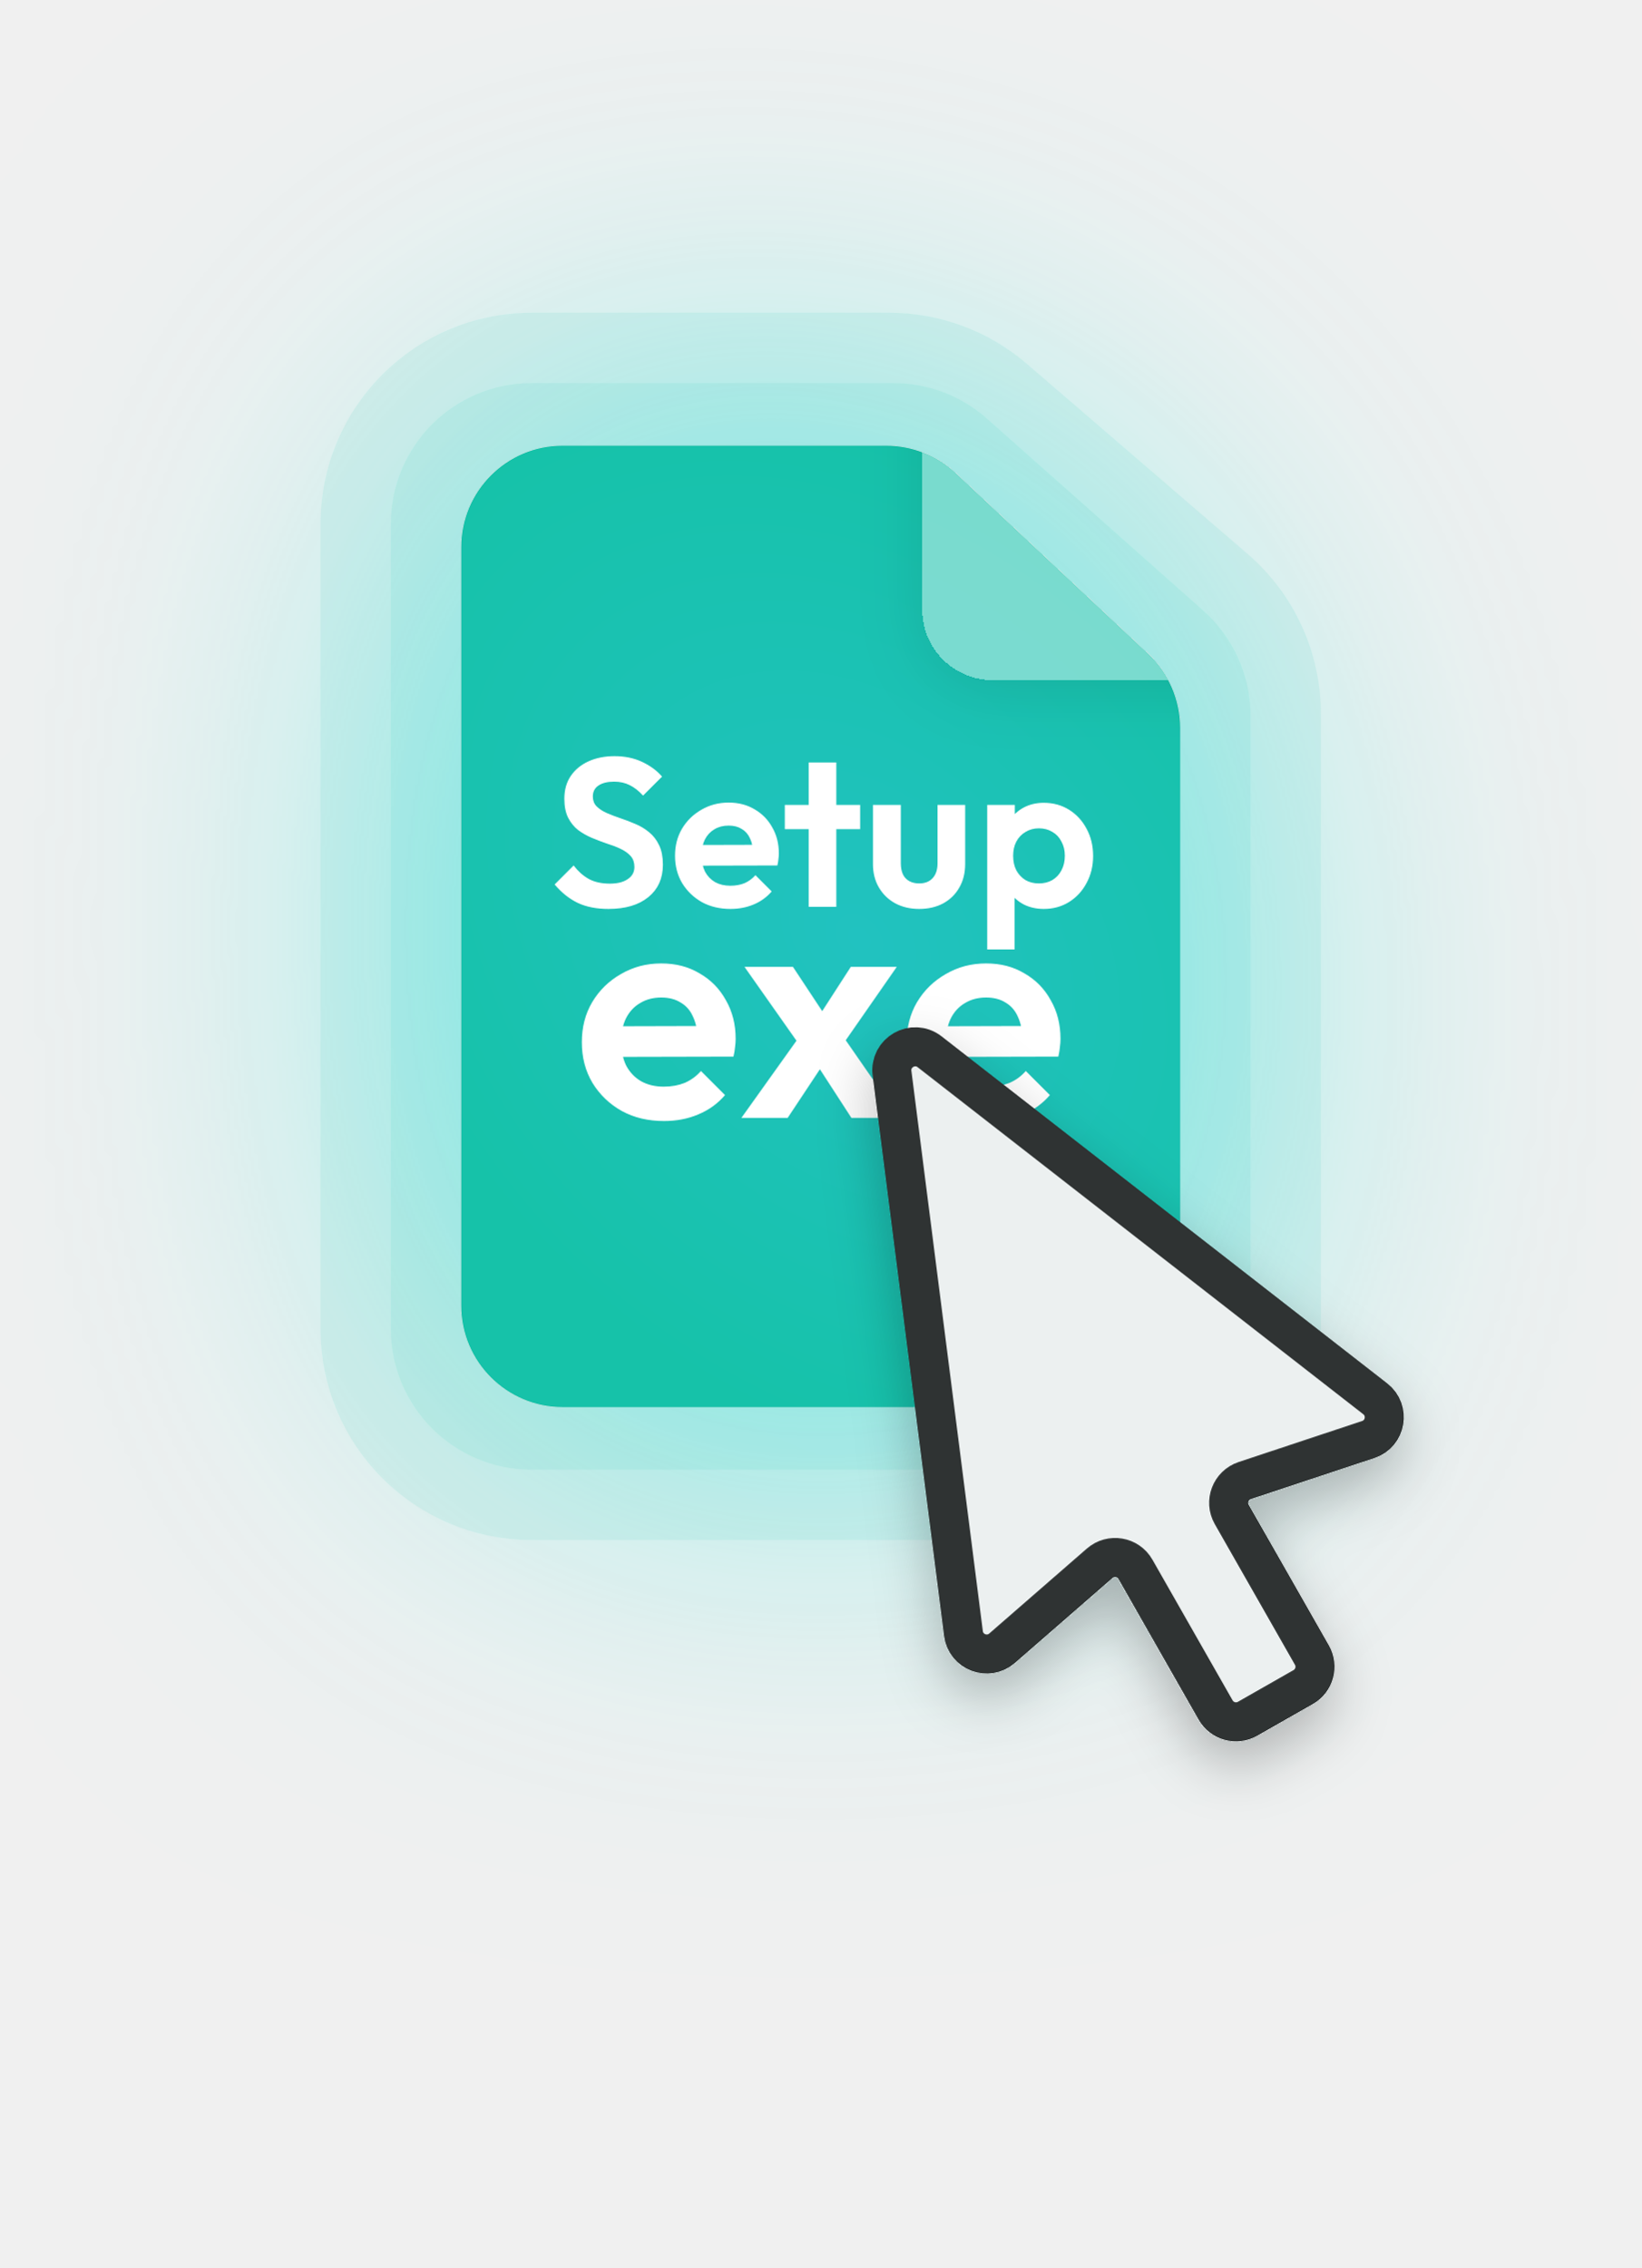
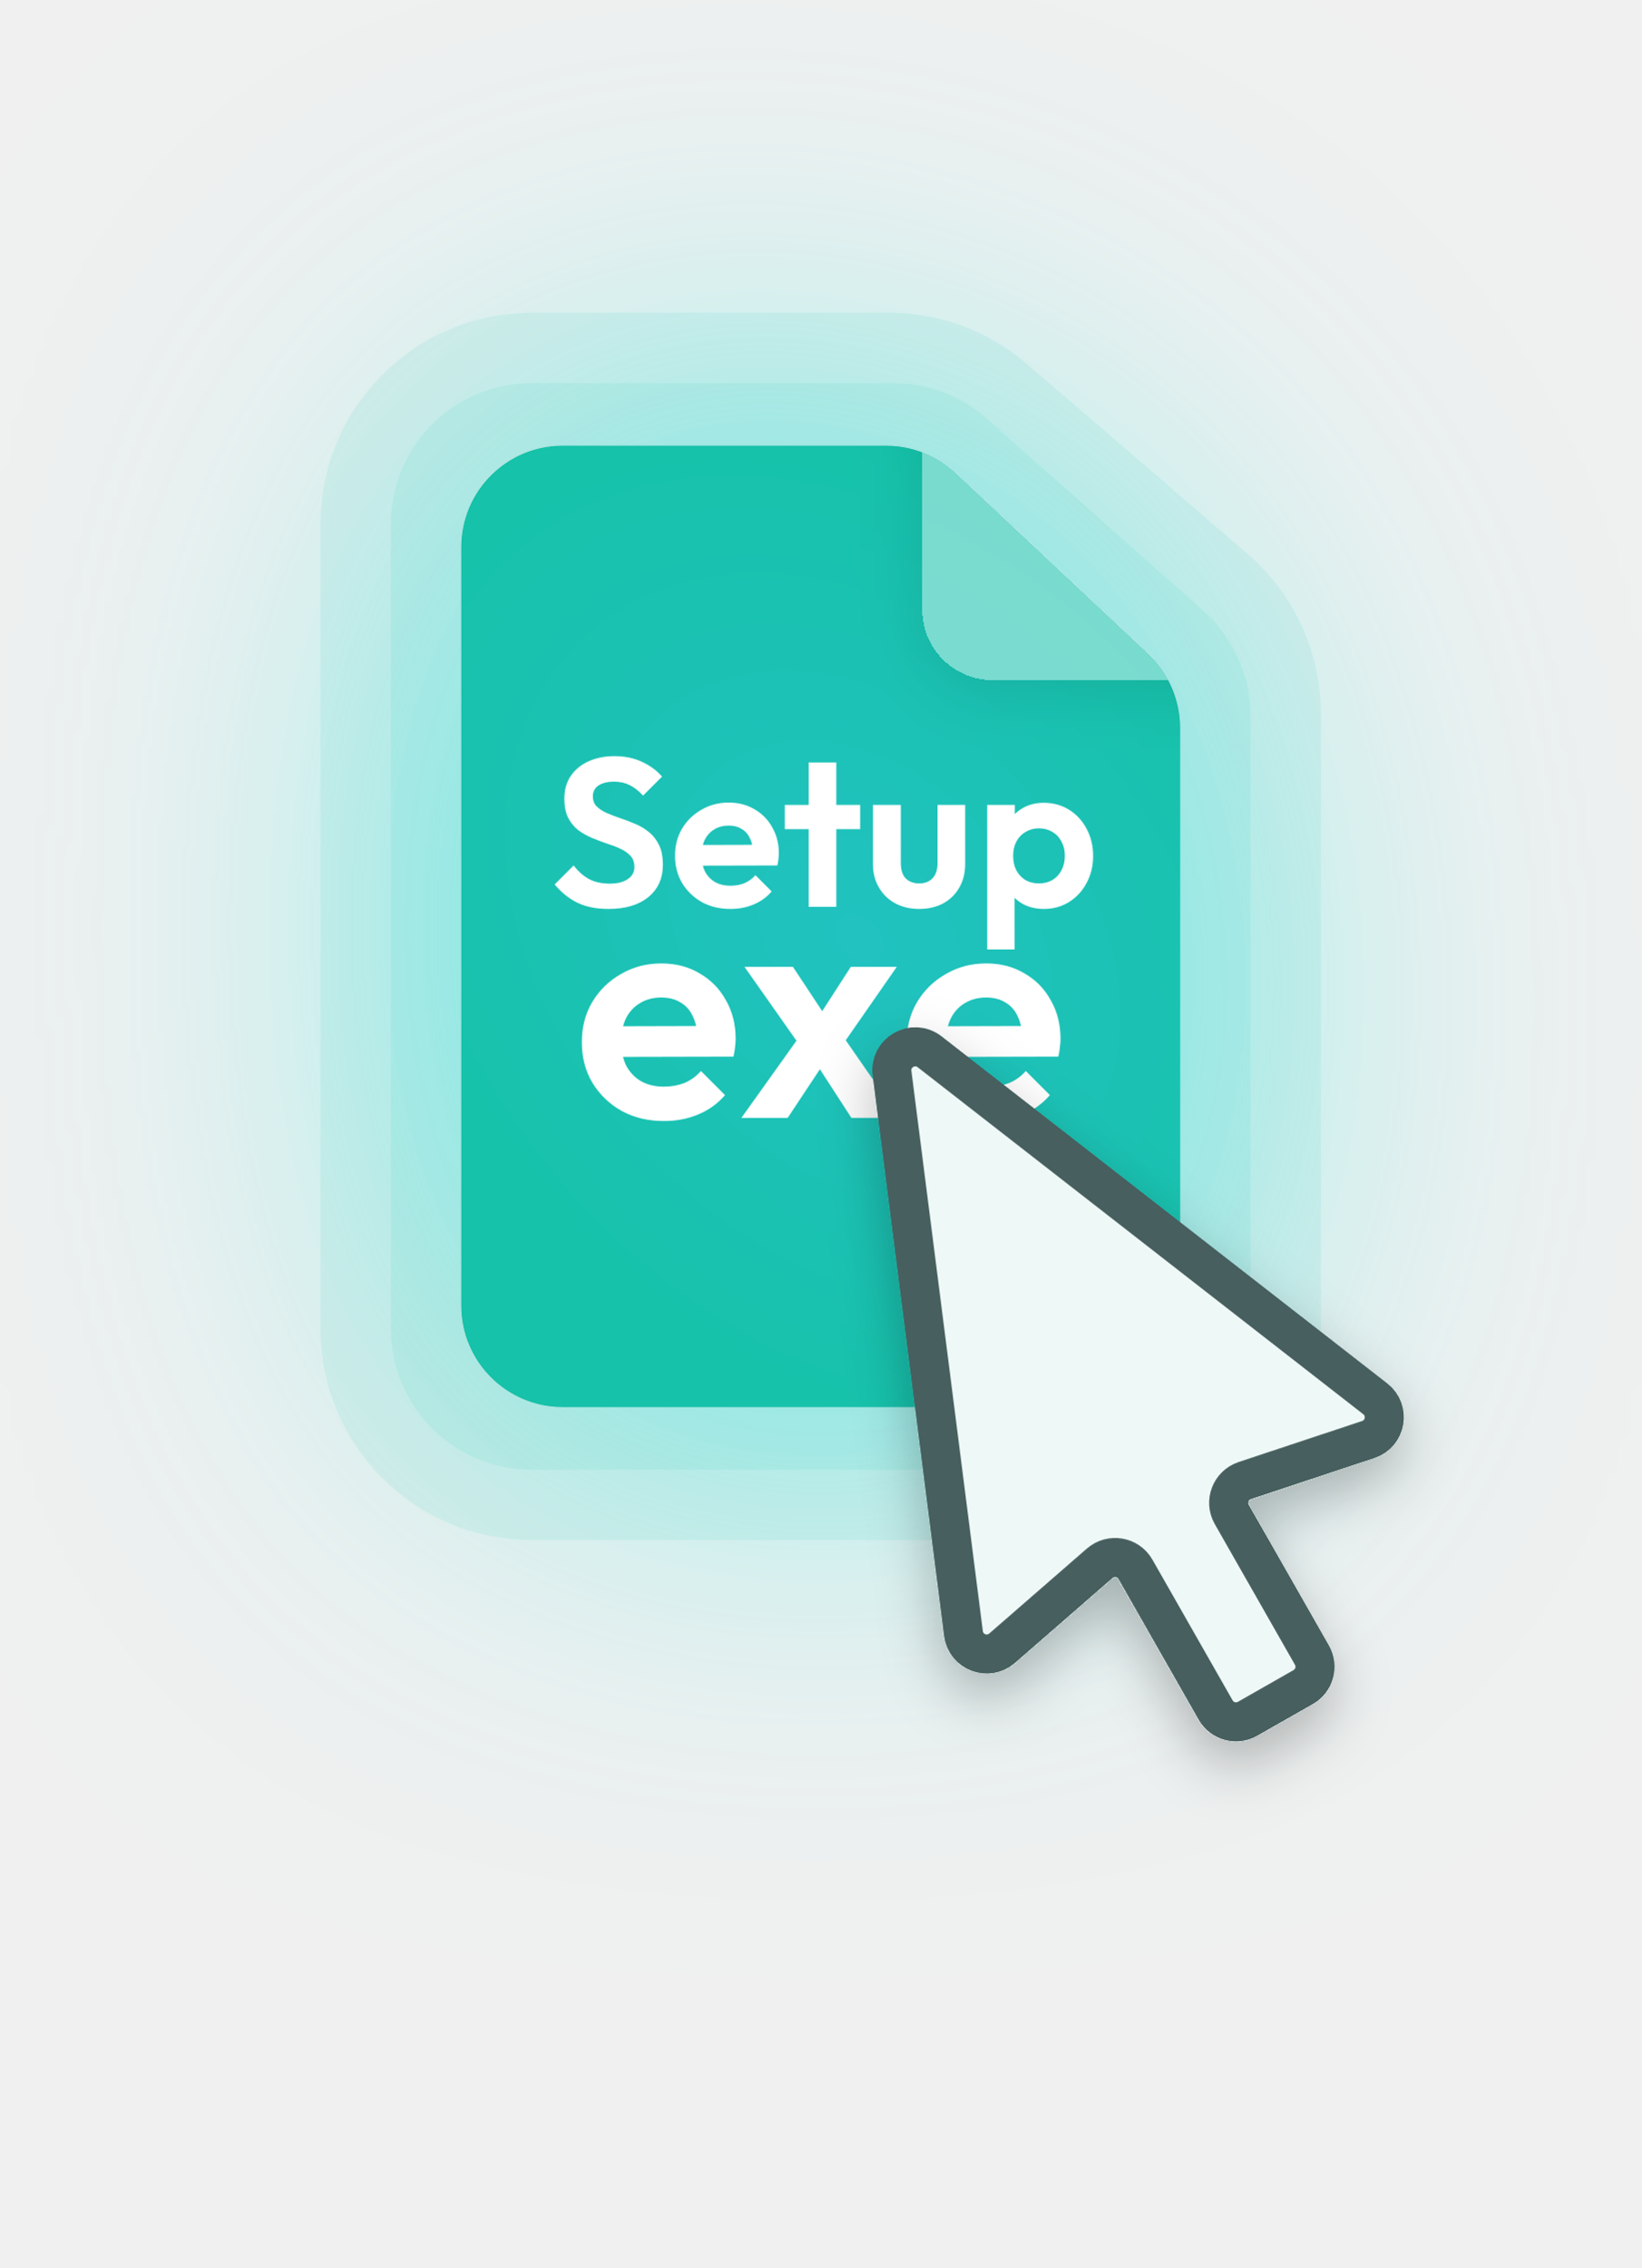
<svg xmlns="http://www.w3.org/2000/svg" width="210" height="290" viewBox="0 0 210 290" fill="none">
  <g clip-path="url(#clip0_195_206)">
    <path opacity="0.09" d="M41 67C41 52.088 53.088 40 68 40H113.761C120.227 40 126.478 42.32 131.377 46.539L159.616 70.852C165.574 75.981 169 83.452 169 91.313V170C169 184.912 156.912 197 142 197H68C53.088 197 41 184.912 41 170V67Z" fill="url(#paint0_radial_195_206)" />
    <path opacity="0.09" d="M50 67C50 57.059 58.059 49 68 49H114.309C118.711 49 122.96 50.613 126.253 53.534L153.944 78.096C157.796 81.512 160 86.414 160 91.562V170C160 179.941 151.941 188 142 188H68C58.059 188 50 179.941 50 170V67Z" fill="url(#paint1_radial_195_206)" />
    <g filter="url(#filter0_d_195_206)">
      <path d="M59 70C59 62.82 64.82 57 72 57H113.355C116.66 57 119.841 58.259 122.251 60.521L146.896 83.649C149.515 86.106 151 89.537 151 93.128V167C151 174.18 145.18 180 138 180H72C64.82 180 59 174.18 59 167V70Z" fill="url(#paint2_radial_195_206)" />
    </g>
    <path d="M84.958 143.4C82.932 143.4 81.132 142.973 79.558 142.12C77.985 141.24 76.732 140.04 75.798 138.52C74.892 137 74.438 135.267 74.438 133.32C74.438 131.4 74.878 129.693 75.758 128.2C76.665 126.68 77.892 125.48 79.438 124.6C80.985 123.693 82.705 123.24 84.598 123.24C86.465 123.24 88.105 123.667 89.518 124.52C90.958 125.347 92.078 126.493 92.878 127.96C93.705 129.4 94.118 131.04 94.118 132.88C94.118 133.227 94.092 133.587 94.038 133.96C94.012 134.307 93.945 134.707 93.838 135.16L77.598 135.2V131.28L91.398 131.24L89.278 132.88C89.225 131.733 89.012 130.773 88.638 130C88.292 129.227 87.772 128.64 87.078 128.24C86.412 127.813 85.585 127.6 84.598 127.6C83.558 127.6 82.652 127.84 81.878 128.32C81.105 128.773 80.505 129.427 80.078 130.28C79.678 131.107 79.478 132.093 79.478 133.24C79.478 134.413 79.692 135.44 80.118 136.32C80.572 137.173 81.212 137.84 82.038 138.32C82.865 138.773 83.825 139 84.918 139C85.905 139 86.798 138.84 87.598 138.52C88.398 138.173 89.092 137.667 89.678 137L92.758 140.08C91.825 141.173 90.678 142 89.318 142.56C87.985 143.12 86.532 143.4 84.958 143.4ZM108.931 143L103.851 135.16L102.771 134.36L95.251 123.68H101.451L106.131 130.76L107.131 131.52L115.091 143H108.931ZM94.851 143L102.731 131.96L105.731 135.52L100.771 143H94.851ZM107.331 134.32L104.251 130.8L108.851 123.68H114.731L107.331 134.32ZM126.521 143.4C124.494 143.4 122.694 142.973 121.121 142.12C119.548 141.24 118.294 140.04 117.361 138.52C116.454 137 116.001 135.267 116.001 133.32C116.001 131.4 116.441 129.693 117.321 128.2C118.228 126.68 119.454 125.48 121.001 124.6C122.548 123.693 124.268 123.24 126.161 123.24C128.028 123.24 129.668 123.667 131.081 124.52C132.521 125.347 133.641 126.493 134.441 127.96C135.268 129.4 135.681 131.04 135.681 132.88C135.681 133.227 135.654 133.587 135.601 133.96C135.574 134.307 135.508 134.707 135.401 135.16L119.161 135.2V131.28L132.961 131.24L130.841 132.88C130.788 131.733 130.574 130.773 130.201 130C129.854 129.227 129.334 128.64 128.641 128.24C127.974 127.813 127.148 127.6 126.161 127.6C125.121 127.6 124.214 127.84 123.441 128.32C122.668 128.773 122.068 129.427 121.641 130.28C121.241 131.107 121.041 132.093 121.041 133.24C121.041 134.413 121.254 135.44 121.681 136.32C122.134 137.173 122.774 137.84 123.601 138.32C124.428 138.773 125.388 139 126.481 139C127.468 139 128.361 138.84 129.161 138.52C129.961 138.173 130.654 137.667 131.241 137L134.321 140.08C133.388 141.173 132.241 142 130.881 142.56C129.548 143.12 128.094 143.4 126.521 143.4Z" fill="white" />
    <path d="M77.844 116.27C76.314 116.27 75 116.009 73.902 115.487C72.822 114.965 71.841 114.182 70.959 113.138L73.389 110.708C73.947 111.446 74.595 112.022 75.333 112.436C76.071 112.832 76.971 113.03 78.033 113.03C78.987 113.03 79.743 112.841 80.301 112.463C80.877 112.085 81.165 111.563 81.165 110.897C81.165 110.321 81.003 109.853 80.679 109.493C80.355 109.133 79.923 108.827 79.383 108.575C78.861 108.323 78.276 108.098 77.628 107.9C76.998 107.684 76.359 107.441 75.711 107.171C75.081 106.901 74.496 106.568 73.956 106.172C73.434 105.758 73.011 105.236 72.687 104.606C72.363 103.958 72.201 103.148 72.201 102.176C72.201 101.024 72.48 100.043 73.038 99.233C73.596 98.423 74.361 97.802 75.333 97.37C76.305 96.938 77.403 96.722 78.627 96.722C79.923 96.722 81.093 96.965 82.137 97.451C83.181 97.937 84.036 98.567 84.702 99.341L82.272 101.771C81.714 101.159 81.138 100.709 80.544 100.421C79.968 100.133 79.311 99.989 78.573 99.989C77.727 99.989 77.061 100.151 76.575 100.475C76.089 100.799 75.846 101.267 75.846 101.879C75.846 102.401 76.008 102.824 76.332 103.148C76.656 103.472 77.079 103.751 77.601 103.985C78.141 104.219 78.726 104.444 79.356 104.66C80.004 104.876 80.643 105.119 81.273 105.389C81.921 105.659 82.506 106.01 83.028 106.442C83.568 106.874 84 107.432 84.324 108.116C84.648 108.782 84.81 109.61 84.81 110.6C84.81 112.364 84.189 113.75 82.947 114.758C81.705 115.766 80.004 116.27 77.844 116.27ZM93.462 116.27C92.094 116.27 90.879 115.982 89.817 115.406C88.755 114.812 87.909 114.002 87.279 112.976C86.667 111.95 86.361 110.78 86.361 109.466C86.361 108.17 86.658 107.018 87.252 106.01C87.864 104.984 88.692 104.174 89.736 103.58C90.78 102.968 91.941 102.662 93.219 102.662C94.479 102.662 95.586 102.95 96.54 103.526C97.512 104.084 98.268 104.858 98.808 105.848C99.366 106.82 99.645 107.927 99.645 109.169C99.645 109.403 99.627 109.646 99.591 109.898C99.573 110.132 99.528 110.402 99.456 110.708L88.494 110.735V108.089L97.809 108.062L96.378 109.169C96.342 108.395 96.198 107.747 95.946 107.225C95.712 106.703 95.361 106.307 94.893 106.037C94.443 105.749 93.885 105.605 93.219 105.605C92.517 105.605 91.905 105.767 91.383 106.091C90.861 106.397 90.456 106.838 90.168 107.414C89.898 107.972 89.763 108.638 89.763 109.412C89.763 110.204 89.907 110.897 90.195 111.491C90.501 112.067 90.933 112.517 91.491 112.841C92.049 113.147 92.697 113.3 93.435 113.3C94.101 113.3 94.704 113.192 95.244 112.976C95.784 112.742 96.252 112.4 96.648 111.95L98.727 114.029C98.097 114.767 97.323 115.325 96.405 115.703C95.505 116.081 94.524 116.27 93.462 116.27ZM103.459 116V97.532H106.996V116H103.459ZM100.408 106.064V102.959H110.047V106.064H100.408ZM117.598 116.27C116.446 116.27 115.42 116.027 114.52 115.541C113.638 115.055 112.945 114.38 112.441 113.516C111.937 112.652 111.685 111.653 111.685 110.519V102.959H115.249V110.438C115.249 110.978 115.339 111.446 115.519 111.842C115.699 112.22 115.969 112.508 116.329 112.706C116.689 112.904 117.112 113.003 117.598 113.003C118.336 113.003 118.912 112.778 119.326 112.328C119.74 111.878 119.947 111.248 119.947 110.438V102.959H123.484V110.519C123.484 111.671 123.232 112.679 122.728 113.543C122.242 114.407 121.549 115.082 120.649 115.568C119.767 116.036 118.75 116.27 117.598 116.27ZM133.537 116.27C132.601 116.27 131.755 116.081 130.999 115.703C130.243 115.307 129.64 114.776 129.19 114.11C128.74 113.444 128.497 112.679 128.461 111.815V107.198C128.497 106.334 128.74 105.569 129.19 104.903C129.658 104.219 130.261 103.679 130.999 103.283C131.755 102.887 132.601 102.689 133.537 102.689C134.743 102.689 135.823 102.986 136.777 103.58C137.731 104.174 138.478 104.984 139.018 106.01C139.576 107.036 139.855 108.197 139.855 109.493C139.855 110.771 139.576 111.923 139.018 112.949C138.478 113.975 137.731 114.785 136.777 115.379C135.823 115.973 134.743 116.27 133.537 116.27ZM132.916 113.003C133.564 113.003 134.14 112.859 134.644 112.571C135.148 112.265 135.535 111.851 135.805 111.329C136.093 110.789 136.237 110.168 136.237 109.466C136.237 108.782 136.093 108.179 135.805 107.657C135.535 107.117 135.148 106.703 134.644 106.415C134.14 106.109 133.564 105.956 132.916 105.956C132.286 105.956 131.719 106.109 131.215 106.415C130.711 106.703 130.315 107.117 130.027 107.657C129.757 108.179 129.622 108.782 129.622 109.466C129.622 110.168 129.757 110.789 130.027 111.329C130.315 111.851 130.702 112.265 131.188 112.571C131.692 112.859 132.268 113.003 132.916 113.003ZM126.301 121.454V102.959H129.838V106.388L129.244 109.547L129.811 112.706V121.454H126.301Z" fill="white" />
    <g filter="url(#filter1_d_195_206)">
-       <path d="M114.123 137.29C113.785 134.634 116.83 132.899 118.942 134.543L175.953 178.932C177.844 180.404 177.331 183.391 175.056 184.146L159.256 189.394C157.459 189.99 156.657 192.082 157.595 193.726L167.851 211.72C168.671 213.16 168.169 214.992 166.73 215.812L159.62 219.864C158.181 220.685 156.349 220.183 155.528 218.743L145.274 200.752C144.336 199.106 142.127 198.731 140.698 199.974L128.208 210.842C126.399 212.416 123.566 211.337 123.263 208.959L114.123 137.29Z" fill="#ECF0F0" />
-       <path d="M114.123 137.29C113.785 134.634 116.83 132.899 118.942 134.543L175.953 178.932C177.844 180.404 177.331 183.391 175.056 184.146L159.256 189.394C157.459 189.99 156.657 192.082 157.595 193.726L167.851 211.72C168.671 213.16 168.169 214.992 166.73 215.812L159.62 219.864C158.181 220.685 156.349 220.183 155.528 218.743L145.274 200.752C144.336 199.106 142.127 198.731 140.698 199.974L128.208 210.842C126.399 212.416 123.566 211.337 123.263 208.959L114.123 137.29Z" stroke="#2F3333" stroke-width="5" stroke-linejoin="round" />
+       <path d="M114.123 137.29C113.785 134.634 116.83 132.899 118.942 134.543L175.953 178.932C177.844 180.404 177.331 183.391 175.056 184.146L159.256 189.394C157.459 189.99 156.657 192.082 157.595 193.726L167.851 211.72C168.671 213.16 168.169 214.992 166.73 215.812L159.62 219.864C158.181 220.685 156.349 220.183 155.528 218.743L145.274 200.752C144.336 199.106 142.127 198.731 140.698 199.974L128.208 210.842C126.399 212.416 123.566 211.337 123.263 208.959L114.123 137.29Z" fill="#EEF8F7" />
+       <path d="M114.123 137.29C113.785 134.634 116.83 132.899 118.942 134.543L175.953 178.932C177.844 180.404 177.331 183.391 175.056 184.146L159.256 189.394C157.459 189.99 156.657 192.082 157.595 193.726L167.851 211.72C168.671 213.16 168.169 214.992 166.73 215.812L159.62 219.864C158.181 220.685 156.349 220.183 155.528 218.743L145.274 200.752C144.336 199.106 142.127 198.731 140.698 199.974L128.208 210.842C126.399 212.416 123.566 211.337 123.263 208.959L114.123 137.29Z" stroke="#475F5F" stroke-width="5" stroke-linejoin="round" />
    </g>
    <mask id="mask0_195_206" style="mask-type:alpha" maskUnits="userSpaceOnUse" x="59" y="57" width="92" height="123">
      <path d="M59 70C59 62.82 64.82 57 72 57H113.355C116.66 57 119.841 58.259 122.251 60.521L146.896 83.649C149.515 86.106 151 89.537 151 93.128V167C151 174.18 145.18 180 138 180H72C64.82 180 59 174.18 59 167V70Z" fill="#D9D9D9" />
    </mask>
    <g mask="url(#mask0_195_206)">
      <g filter="url(#filter2_d_195_206)">
        <rect x="118" y="42" width="49" height="45" rx="9" fill="#A7E6DF" fill-opacity="0.68" shape-rendering="crispEdges" />
      </g>
    </g>
  </g>
  <defs>
    <filter id="filter0_d_195_206" x="-26.2" y="-28.2" width="262.4" height="293.4" filterUnits="userSpaceOnUse" color-interpolation-filters="sRGB">
      <feFlood flood-opacity="0" result="BackgroundImageFix" />
      <feColorMatrix in="SourceAlpha" type="matrix" values="0 0 0 0 0 0 0 0 0 0 0 0 0 0 0 0 0 0 127 0" result="hardAlpha" />
      <feOffset />
      <feGaussianBlur stdDeviation="42.6" />
      <feComposite in2="hardAlpha" operator="out" />
      <feColorMatrix type="matrix" values="0 0 0 0 0.093 0 0 0 0 0.929 0 0 0 0 0.887 0 0 0 0.57 0" />
      <feBlend mode="normal" in2="BackgroundImageFix" result="effect1_dropShadow_195_206" />
      <feBlend mode="normal" in="SourceGraphic" in2="effect1_dropShadow_195_206" result="shape" />
    </filter>
    <filter id="filter1_d_195_206" x="104.596" y="127.395" width="82.016" height="105.364" filterUnits="userSpaceOnUse" color-interpolation-filters="sRGB">
      <feFlood flood-opacity="0" result="BackgroundImageFix" />
      <feColorMatrix in="SourceAlpha" type="matrix" values="0 0 0 0 0 0 0 0 0 0 0 0 0 0 0 0 0 0 127 0" result="hardAlpha" />
      <feOffset dy="3" />
      <feGaussianBlur stdDeviation="3.5" />
      <feComposite in2="hardAlpha" operator="out" />
      <feColorMatrix type="matrix" values="0 0 0 0 0 0 0 0 0 0 0 0 0 0 0 0 0 0 0.25 0" />
      <feBlend mode="normal" in2="BackgroundImageFix" result="effect1_dropShadow_195_206" />
      <feBlend mode="normal" in="SourceGraphic" in2="effect1_dropShadow_195_206" result="shape" />
    </filter>
    <filter id="filter2_d_195_206" x="109.9" y="34.9" width="65.2" height="61.2" filterUnits="userSpaceOnUse" color-interpolation-filters="sRGB">
      <feFlood flood-opacity="0" result="BackgroundImageFix" />
      <feColorMatrix in="SourceAlpha" type="matrix" values="0 0 0 0 0 0 0 0 0 0 0 0 0 0 0 0 0 0 127 0" result="hardAlpha" />
      <feOffset dy="1" />
      <feGaussianBlur stdDeviation="4.05" />
      <feComposite in2="hardAlpha" operator="out" />
      <feColorMatrix type="matrix" values="0 0 0 0 0 0 0 0 0 0 0 0 0 0 0 0 0 0 0.1 0" />
      <feBlend mode="normal" in2="BackgroundImageFix" result="effect1_dropShadow_195_206" />
      <feBlend mode="normal" in="SourceGraphic" in2="effect1_dropShadow_195_206" result="shape" />
    </filter>
    <radialGradient id="paint0_radial_195_206" cx="0" cy="0" r="1" gradientUnits="userSpaceOnUse" gradientTransform="translate(111.957 120.415) rotate(-134.283) scale(101.628 76.4612)">
      <stop stop-color="#21C2C0" />
      <stop offset="1" stop-color="#16C2A9" />
    </radialGradient>
    <radialGradient id="paint1_radial_195_206" cx="0" cy="0" r="1" gradientUnits="userSpaceOnUse" gradientTransform="translate(110.978 120.195) rotate(-133.43) scale(88.6995 66.6549)">
      <stop stop-color="#21C2C0" />
      <stop offset="1" stop-color="#16C2A9" />
    </radialGradient>
    <radialGradient id="paint2_radial_195_206" cx="0" cy="0" r="1" gradientUnits="userSpaceOnUse" gradientTransform="translate(110 120) rotate(-131.82) scale(76.4853 57.2085)">
      <stop stop-color="#21C2C0" />
      <stop offset="1" stop-color="#16C2A9" />
    </radialGradient>
    <clipPath id="clip0_195_206">
      <rect width="210" height="290" fill="white" />
    </clipPath>
  </defs>
</svg>
